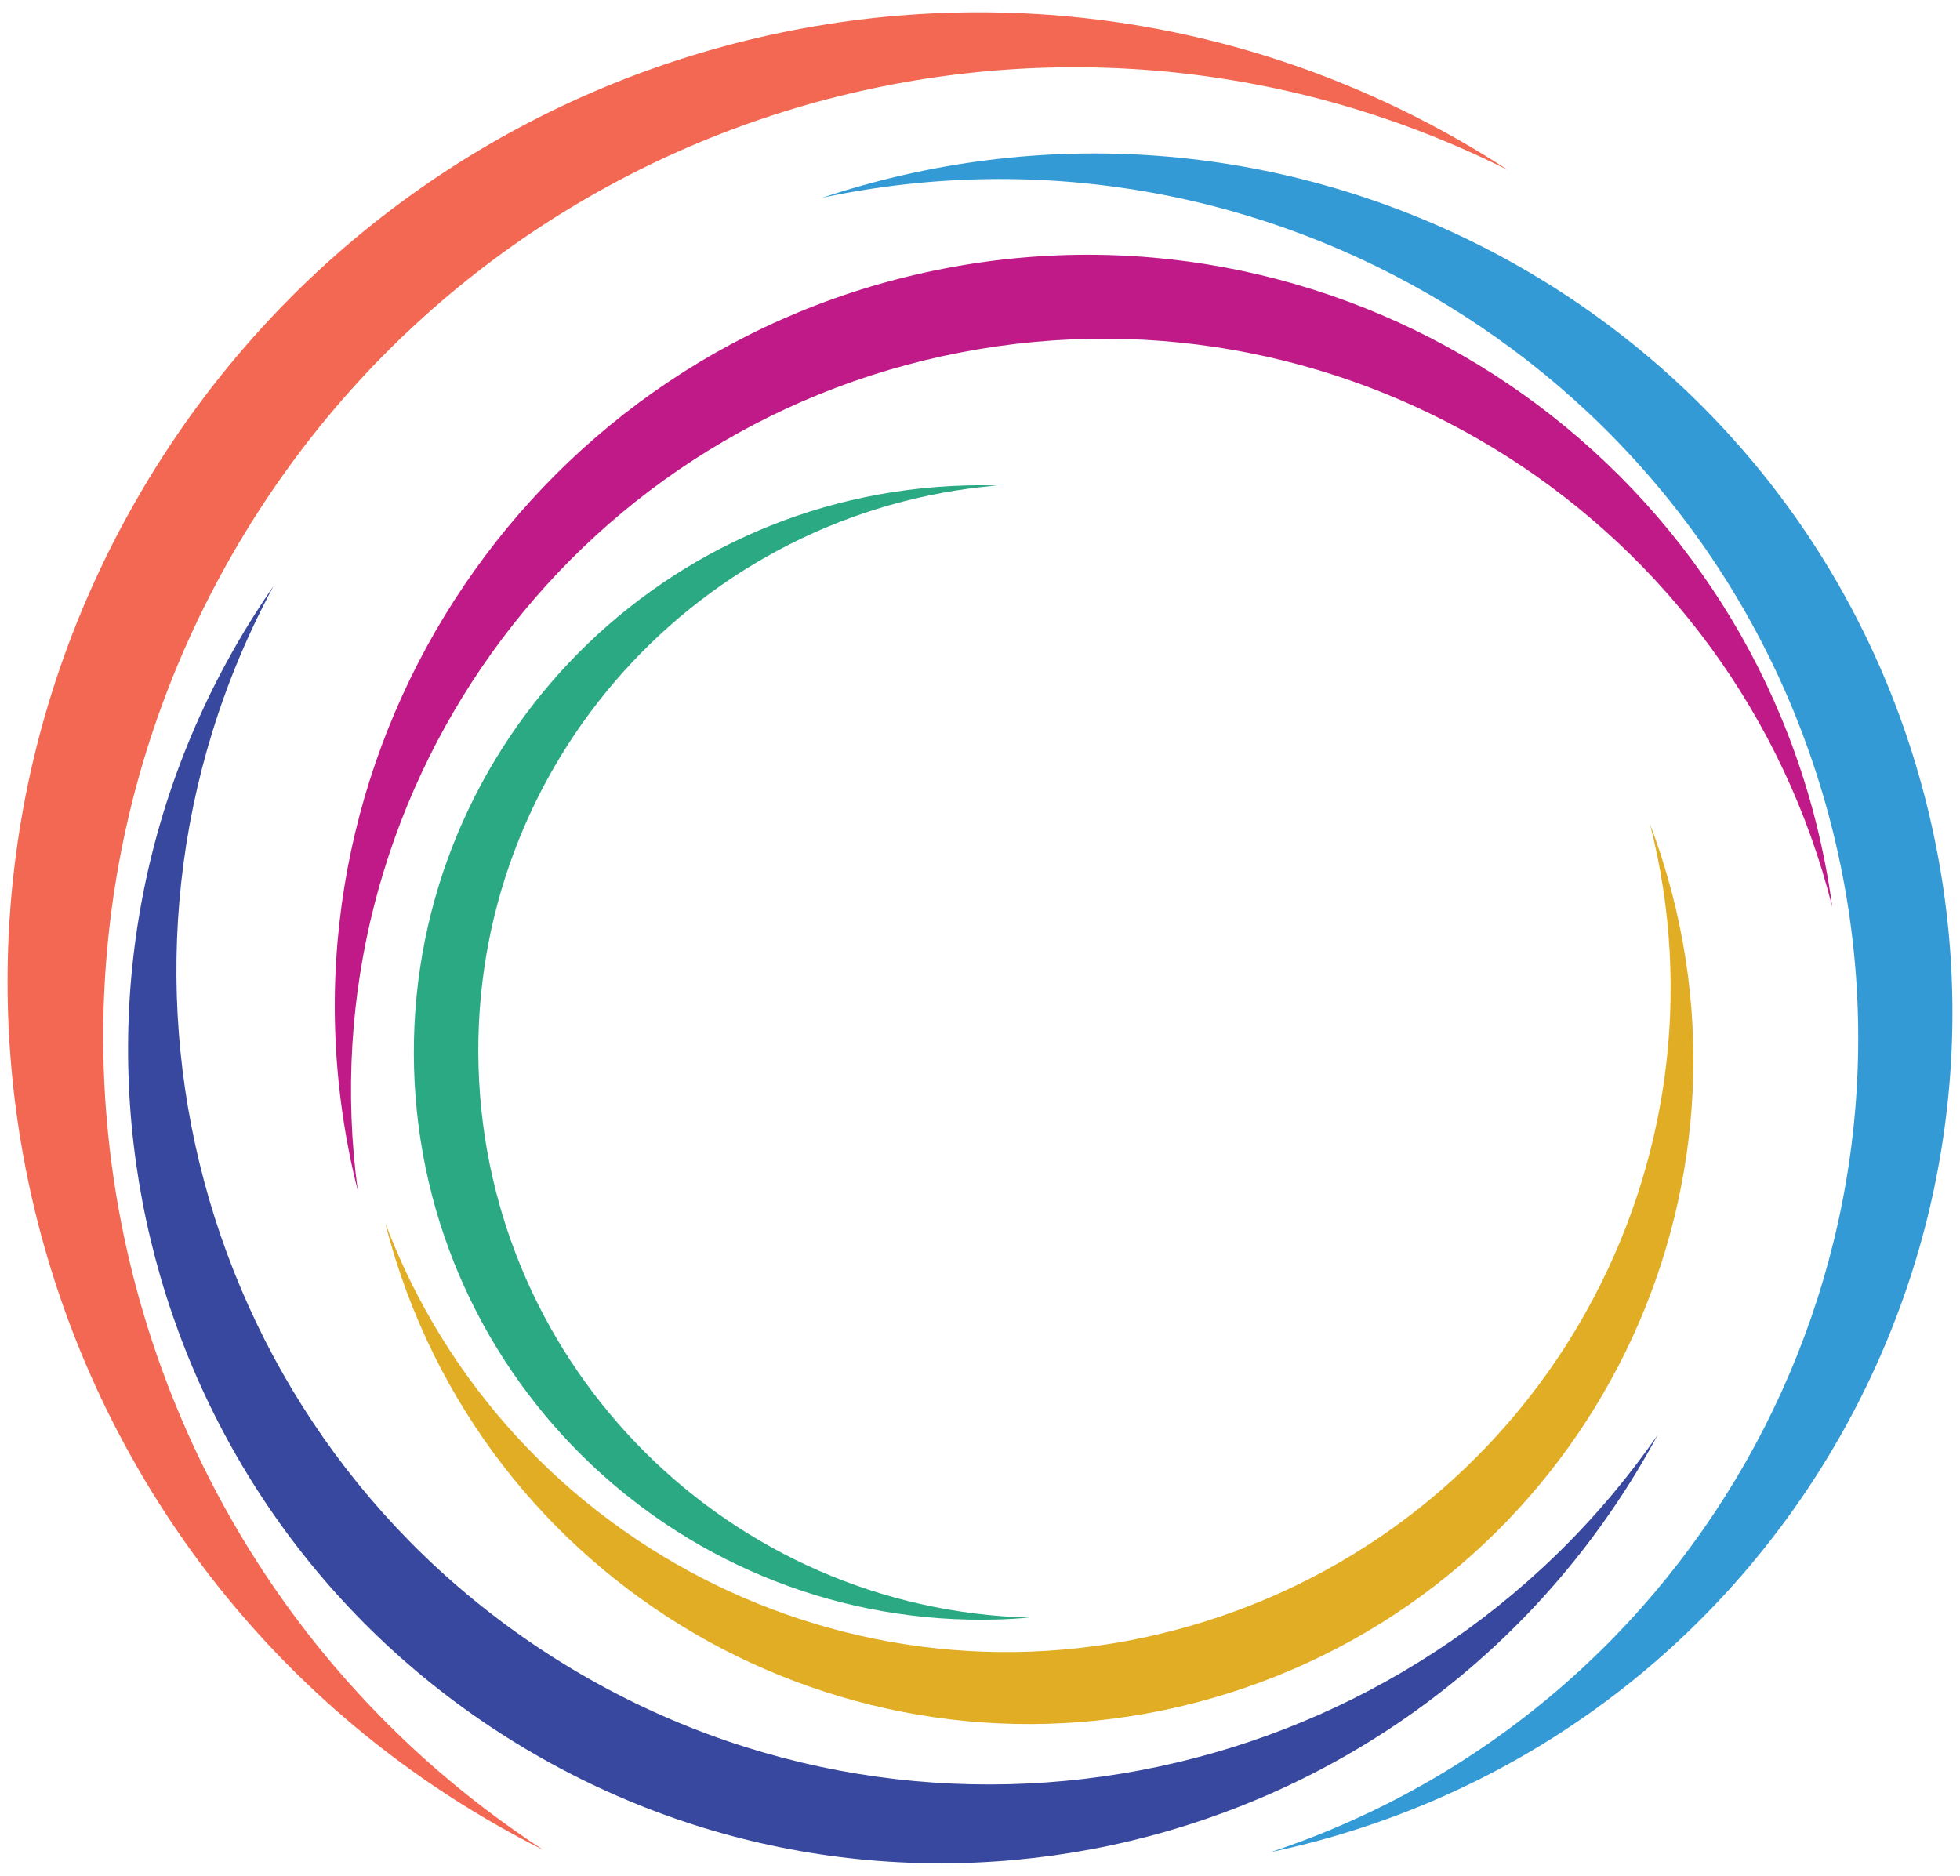
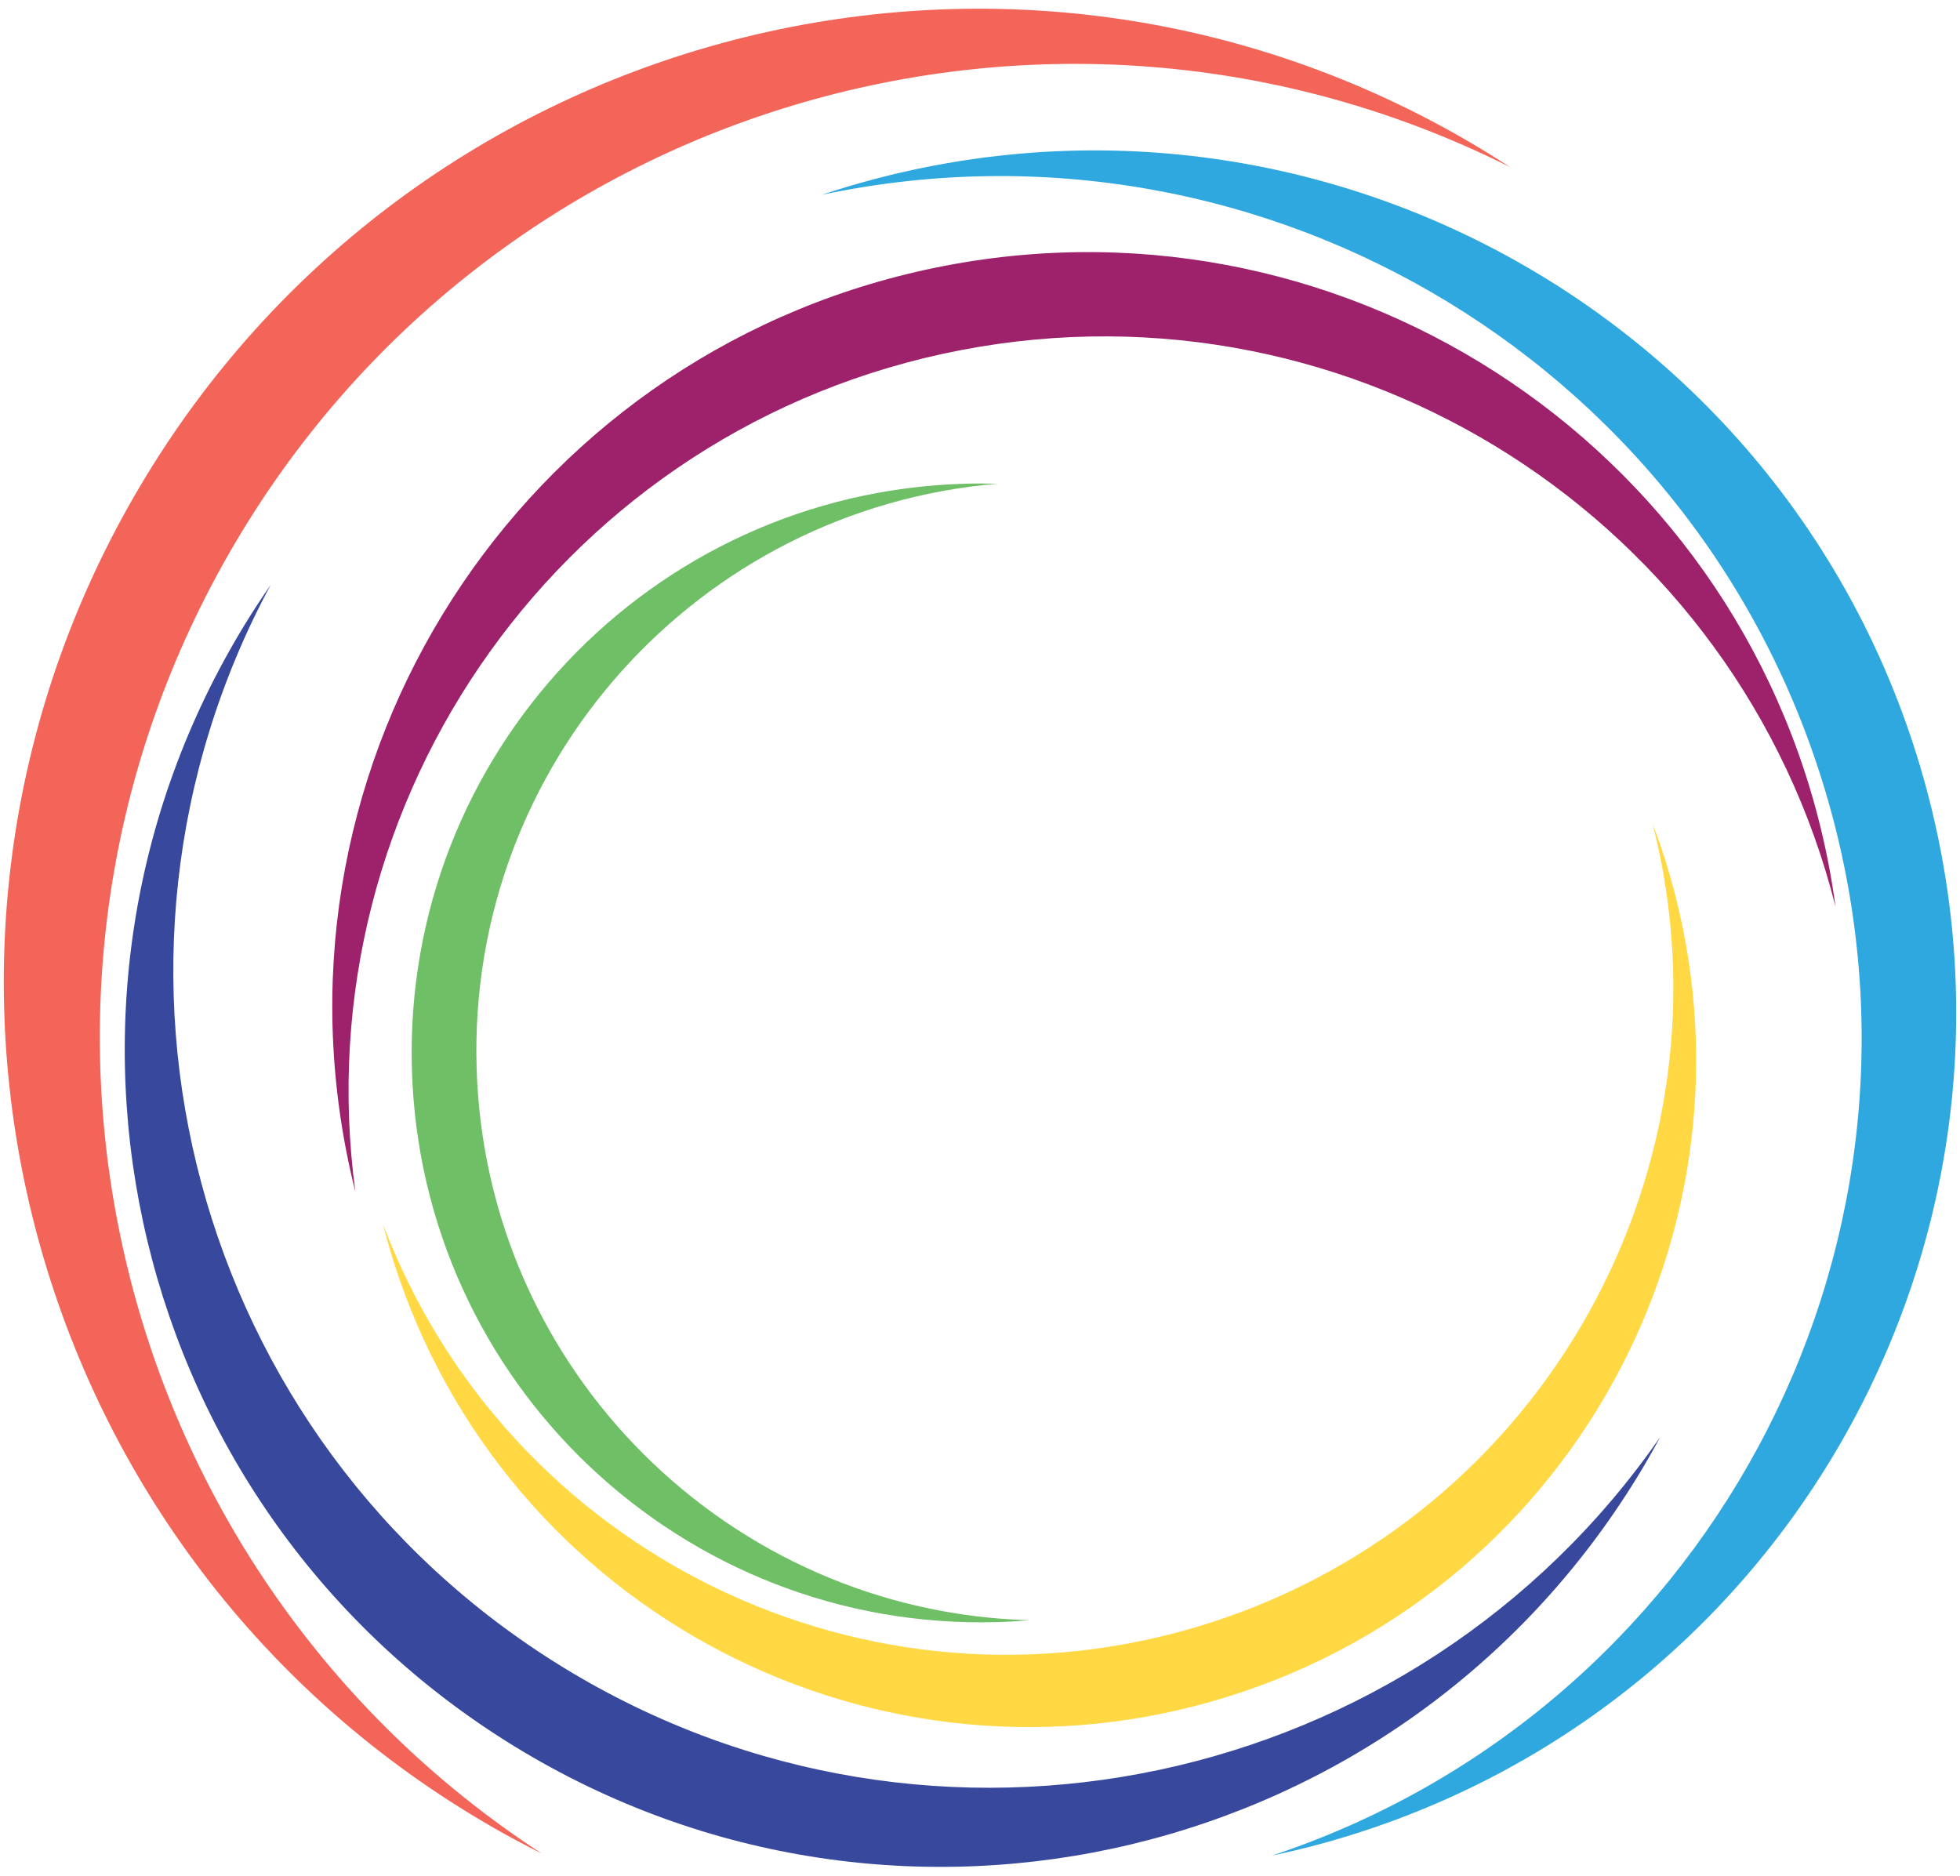
<svg xmlns="http://www.w3.org/2000/svg" id="Layer_1" version="1.1" viewBox="0 0 1000 957">
  <defs>
    <style>
      .st0 {
-         fill: #e1ad25;
+         fill: #6ebf65;
      }

      .st0, .st1, .st2, .st3, .st4, .st5 {
        fill-rule: evenodd;
      }

      .st1 {
-         fill: #2aa983;
+         fill: #f26558;
      }

      .st2 {
-         fill: #349ad6;
+         fill: #9d216b;
      }

      .st3 {
-         fill: #bf1a88;
+         fill: #2fa7df;
      }

      .st4 {
-         fill: #f26852;
+         fill: #ffd843;
      }

      .st5 {
-         fill: #38489e;
+         fill: #38489d;
      }
    </style>
  </defs>
-   <path class="st2" d="M419.65,100.85c7.83-2.6,15.78-5.02,23.84-7.2,233.49-63.26,474.05,74.75,537.3,308.24,63.25,233.49-74.75,474.05-308.24,537.3-8.07,2.19-16.14,4.11-24.22,5.82,218.93-72.69,345.46-304.68,284.4-530.1C871.66,189.49,645.33,53.09,419.64,100.86h.01Z" />
-   <path class="st5" d="M845.74,732.19c-3.71,6.88-7.61,13.71-11.75,20.46-119.78,195.34-375.24,256.59-570.58,136.81C68.07,769.67,6.82,514.21,126.6,318.87c4.14-6.75,8.45-13.32,12.91-19.75-103.62,192.38-40.04,434.48,148.55,550.12,188.59,115.65,433.2,62.53,557.68-117.06h0Z" />
-   <path class="st3" d="M182.54,607.57c-1.76-7.01-3.36-14.11-4.74-21.3-40.07-208.07,96.13-409.23,304.2-449.3,208.07-40.07,409.23,96.13,449.3,304.2,1.38,7.19,2.54,14.37,3.51,21.53-49.25-195.97-243.67-321.59-444.56-282.9-200.88,38.68-334.75,227.52-307.7,427.77h0Z" />
-   <path class="st1" d="M525.18,825.37c-5.44.46-10.91.78-16.43.94-159.78,4.52-292.97-121.34-297.49-281.11-4.52-159.78,121.34-292.97,281.11-297.49,5.52-.16,11.01-.14,16.46,0-151.88,12.83-269.05,142.29-264.68,296.55s128.67,276.88,281.03,281.1h0Z" />
-   <path class="st0" d="M841.87,420.61c2.26,5.97,4.38,12.04,6.32,18.2,56.29,178.49-42.78,368.81-221.26,425.09-178.49,56.29-368.8-42.78-425.09-221.26-1.94-6.17-3.69-12.35-5.26-18.54,63.11,166.93,246.45,257.4,418.77,203.06,172.32-54.34,270.59-233.61,226.52-406.55h0Z" />
-   <path class="st4" d="M277.33,943.98c-8.34-4.18-16.62-8.6-24.81-13.3C15.42,794.59-66.46,492.06,69.63,254.95,205.72,17.85,508.26-64.03,745.36,72.06c8.19,4.7,16.18,9.62,24,14.71C536.35-30.15,249.83,54.06,118.44,282.97-12.95,511.88,58.85,801.76,277.33,943.98h0Z" />
+   <path class="st3" d="M419.34,99.38c7.86-2.61,15.84-5.04,23.93-7.23,234.39-63.5,475.89,75.04,539.39,309.43,63.5,234.39-75.04,475.89-309.43,539.39-8.1,2.19-16.21,4.12-24.31,5.84,219.78-72.97,346.8-305.86,285.5-532.15C873.11,188.36,645.9,51.43,419.34,99.38h0Z" />
+   <path class="st5" d="M847.08,733.17c-3.72,6.91-7.64,13.76-11.79,20.54-120.25,196.1-376.7,257.58-572.8,137.34C66.39,770.8,4.9,514.35,125.15,318.25c4.15-6.77,8.49-13.37,12.96-19.82-104.02,193.12-40.19,436.16,149.13,552.26,189.32,116.09,434.88,62.78,559.84-117.51h0Z" />
+   <path class="st2" d="M181.31,608.07c-1.77-7.04-3.37-14.16-4.76-21.38-40.22-208.88,96.5-410.82,305.38-451.04,208.88-40.22,410.82,96.5,451.04,305.38,1.39,7.22,2.55,14.42,3.52,21.62-49.44-196.73-244.62-322.83-446.28-284-201.66,38.83-336.05,228.4-308.9,429.42h0Z" />
+   <path class="st0" d="M525.28,826.71c-5.46.46-10.95.79-16.49.94-160.4,4.54-294.1-121.81-298.64-282.2-4.54-160.4,121.81-294.1,282.2-298.64,5.54-.16,11.05-.14,16.52,0-152.47,12.88-270.09,142.84-265.71,297.7,4.38,154.85,129.17,277.96,282.12,282.19h0Z" />
+   <path class="st4" d="M843.2,420.38c2.27,6,4.4,12.08,6.35,18.27,56.5,179.18-42.94,370.23-222.12,426.74-179.18,56.5-370.23-42.94-426.74-222.12-1.95-6.19-3.7-12.4-5.28-18.61,63.36,167.58,247.4,258.4,420.39,203.85,172.99-54.55,271.64-234.52,227.4-408.13h0Z" />
+   <path class="st1" d="M276.47,945.79c-8.37-4.2-16.68-8.63-24.9-13.35C13.55,795.82-68.66,492.11,67.96,254.09,204.58,16.07,508.29-66.14,746.31,70.48c8.22,4.72,16.24,9.66,24.09,14.77C536.49-32.12,248.86,52.41,116.96,282.21-14.94,512.01,57.14,803.01,276.47,945.79h0Z" />
</svg>
